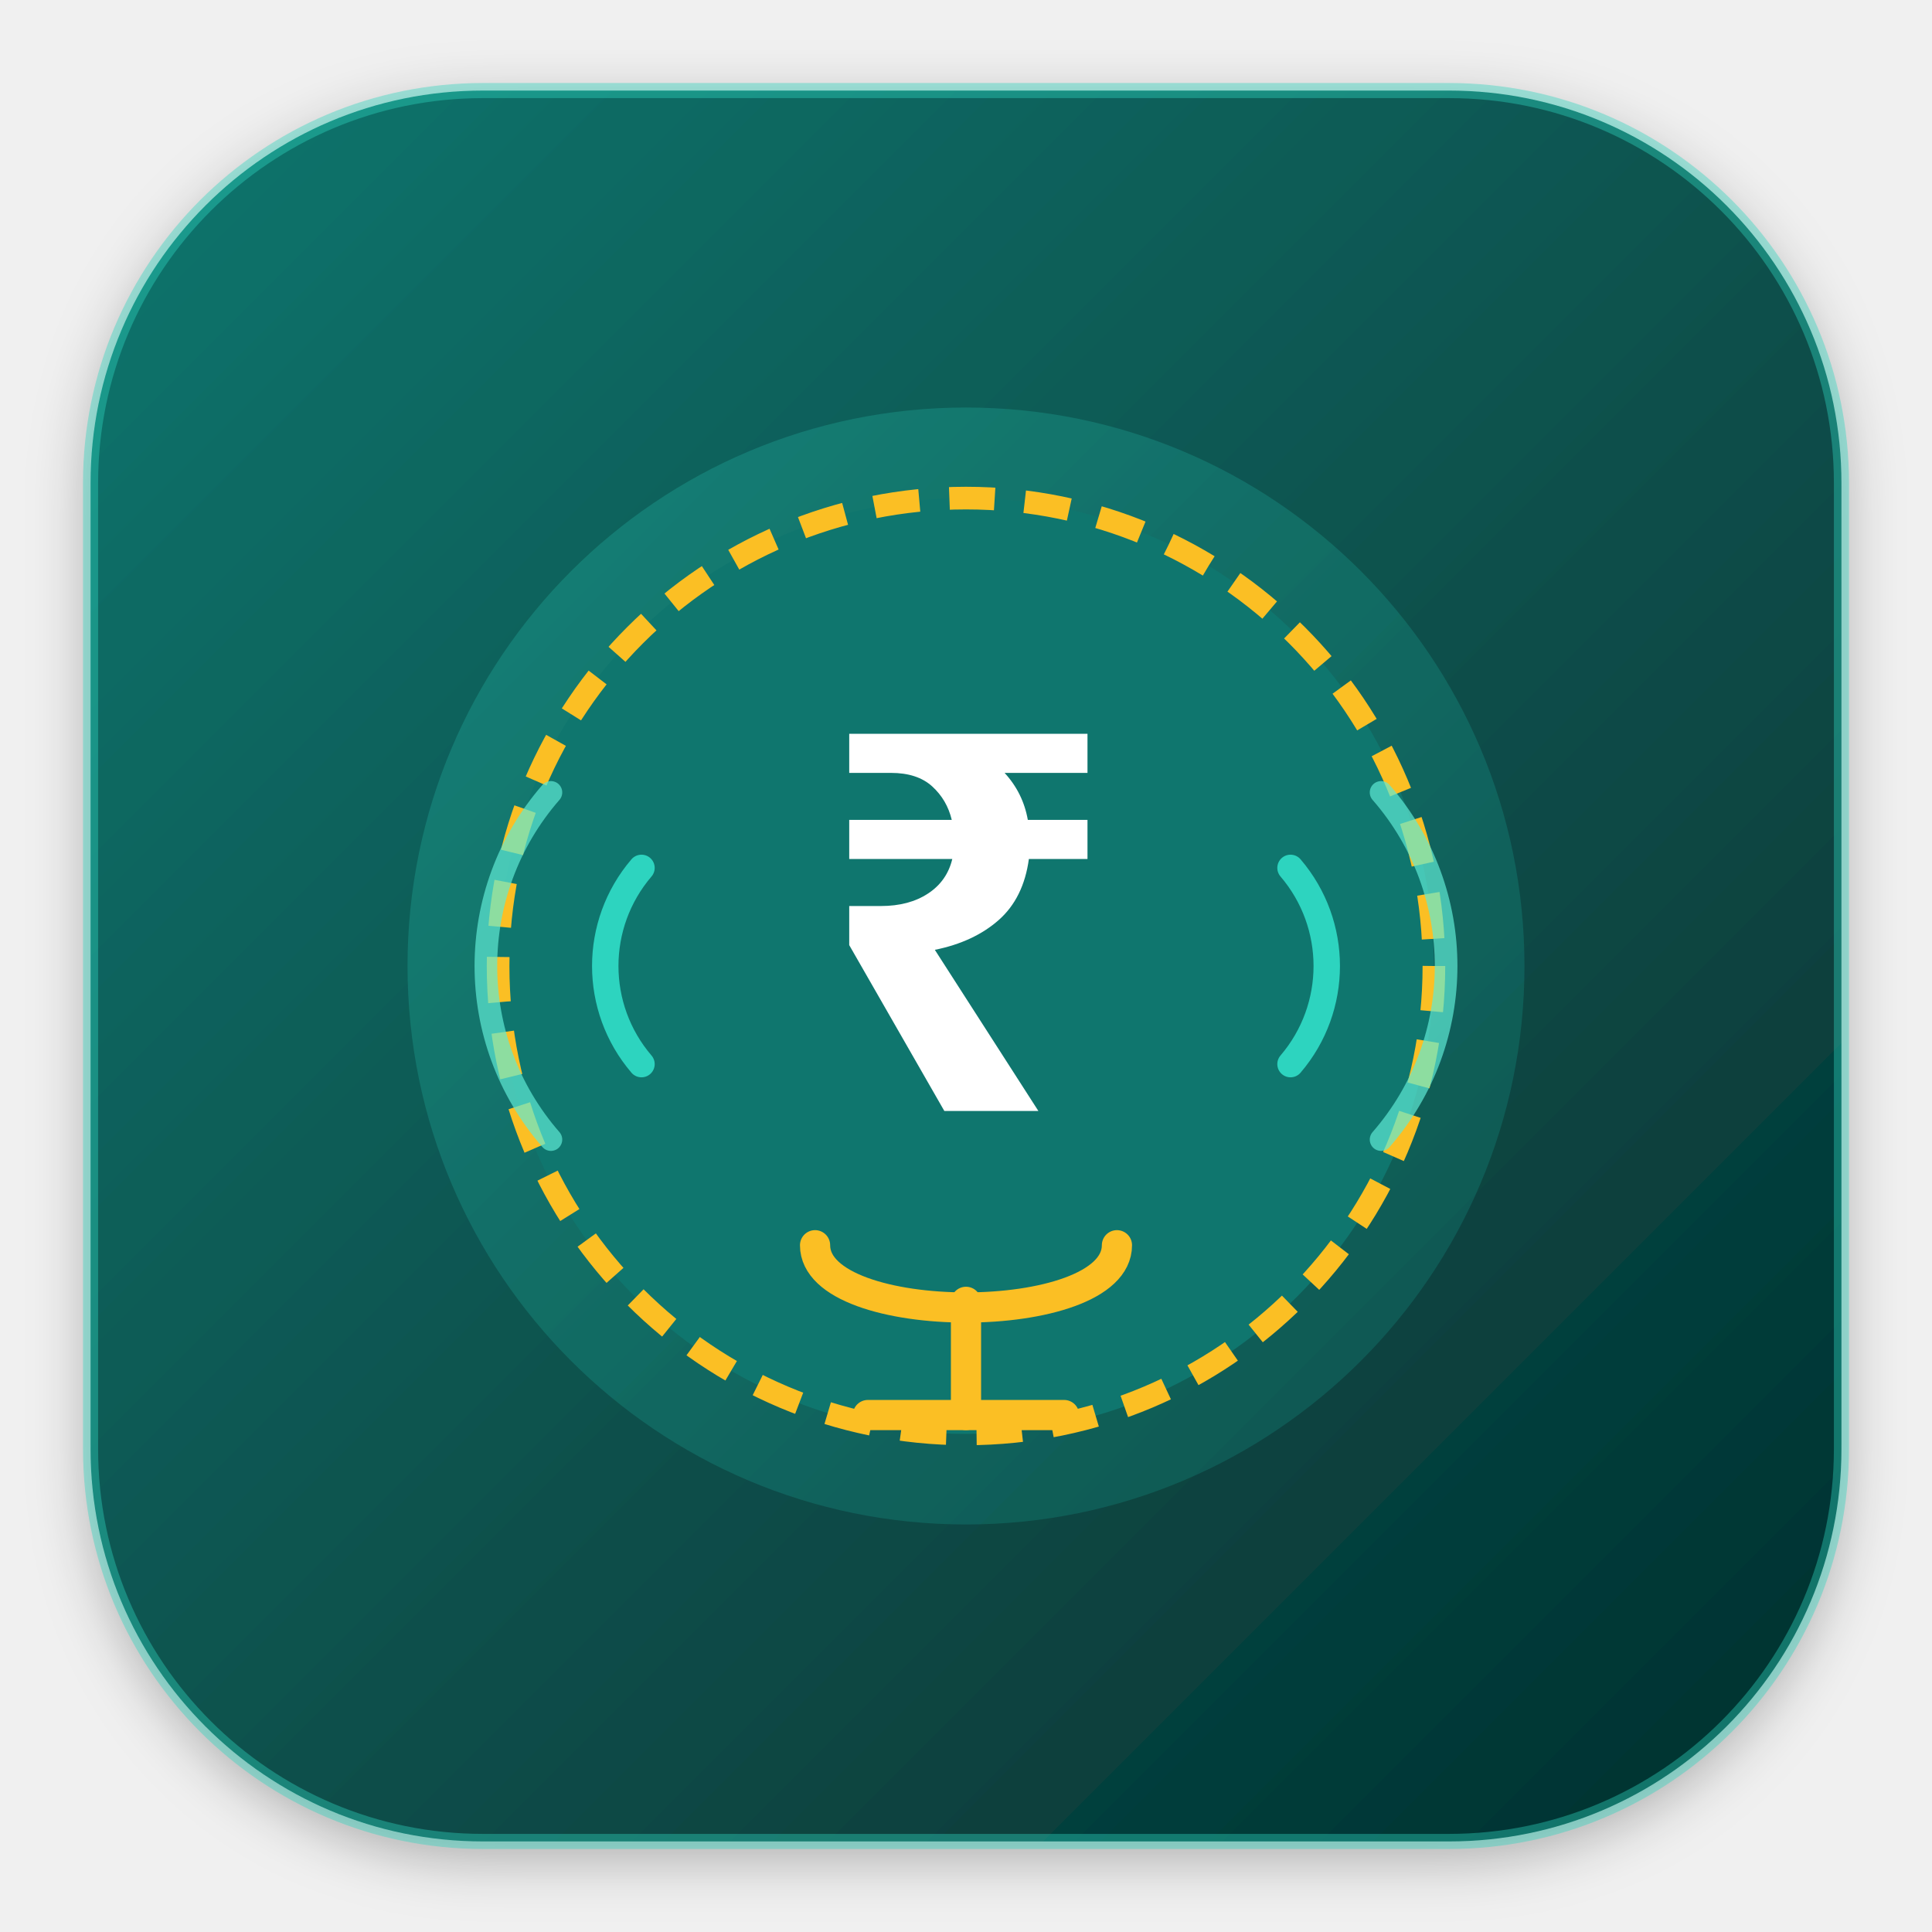
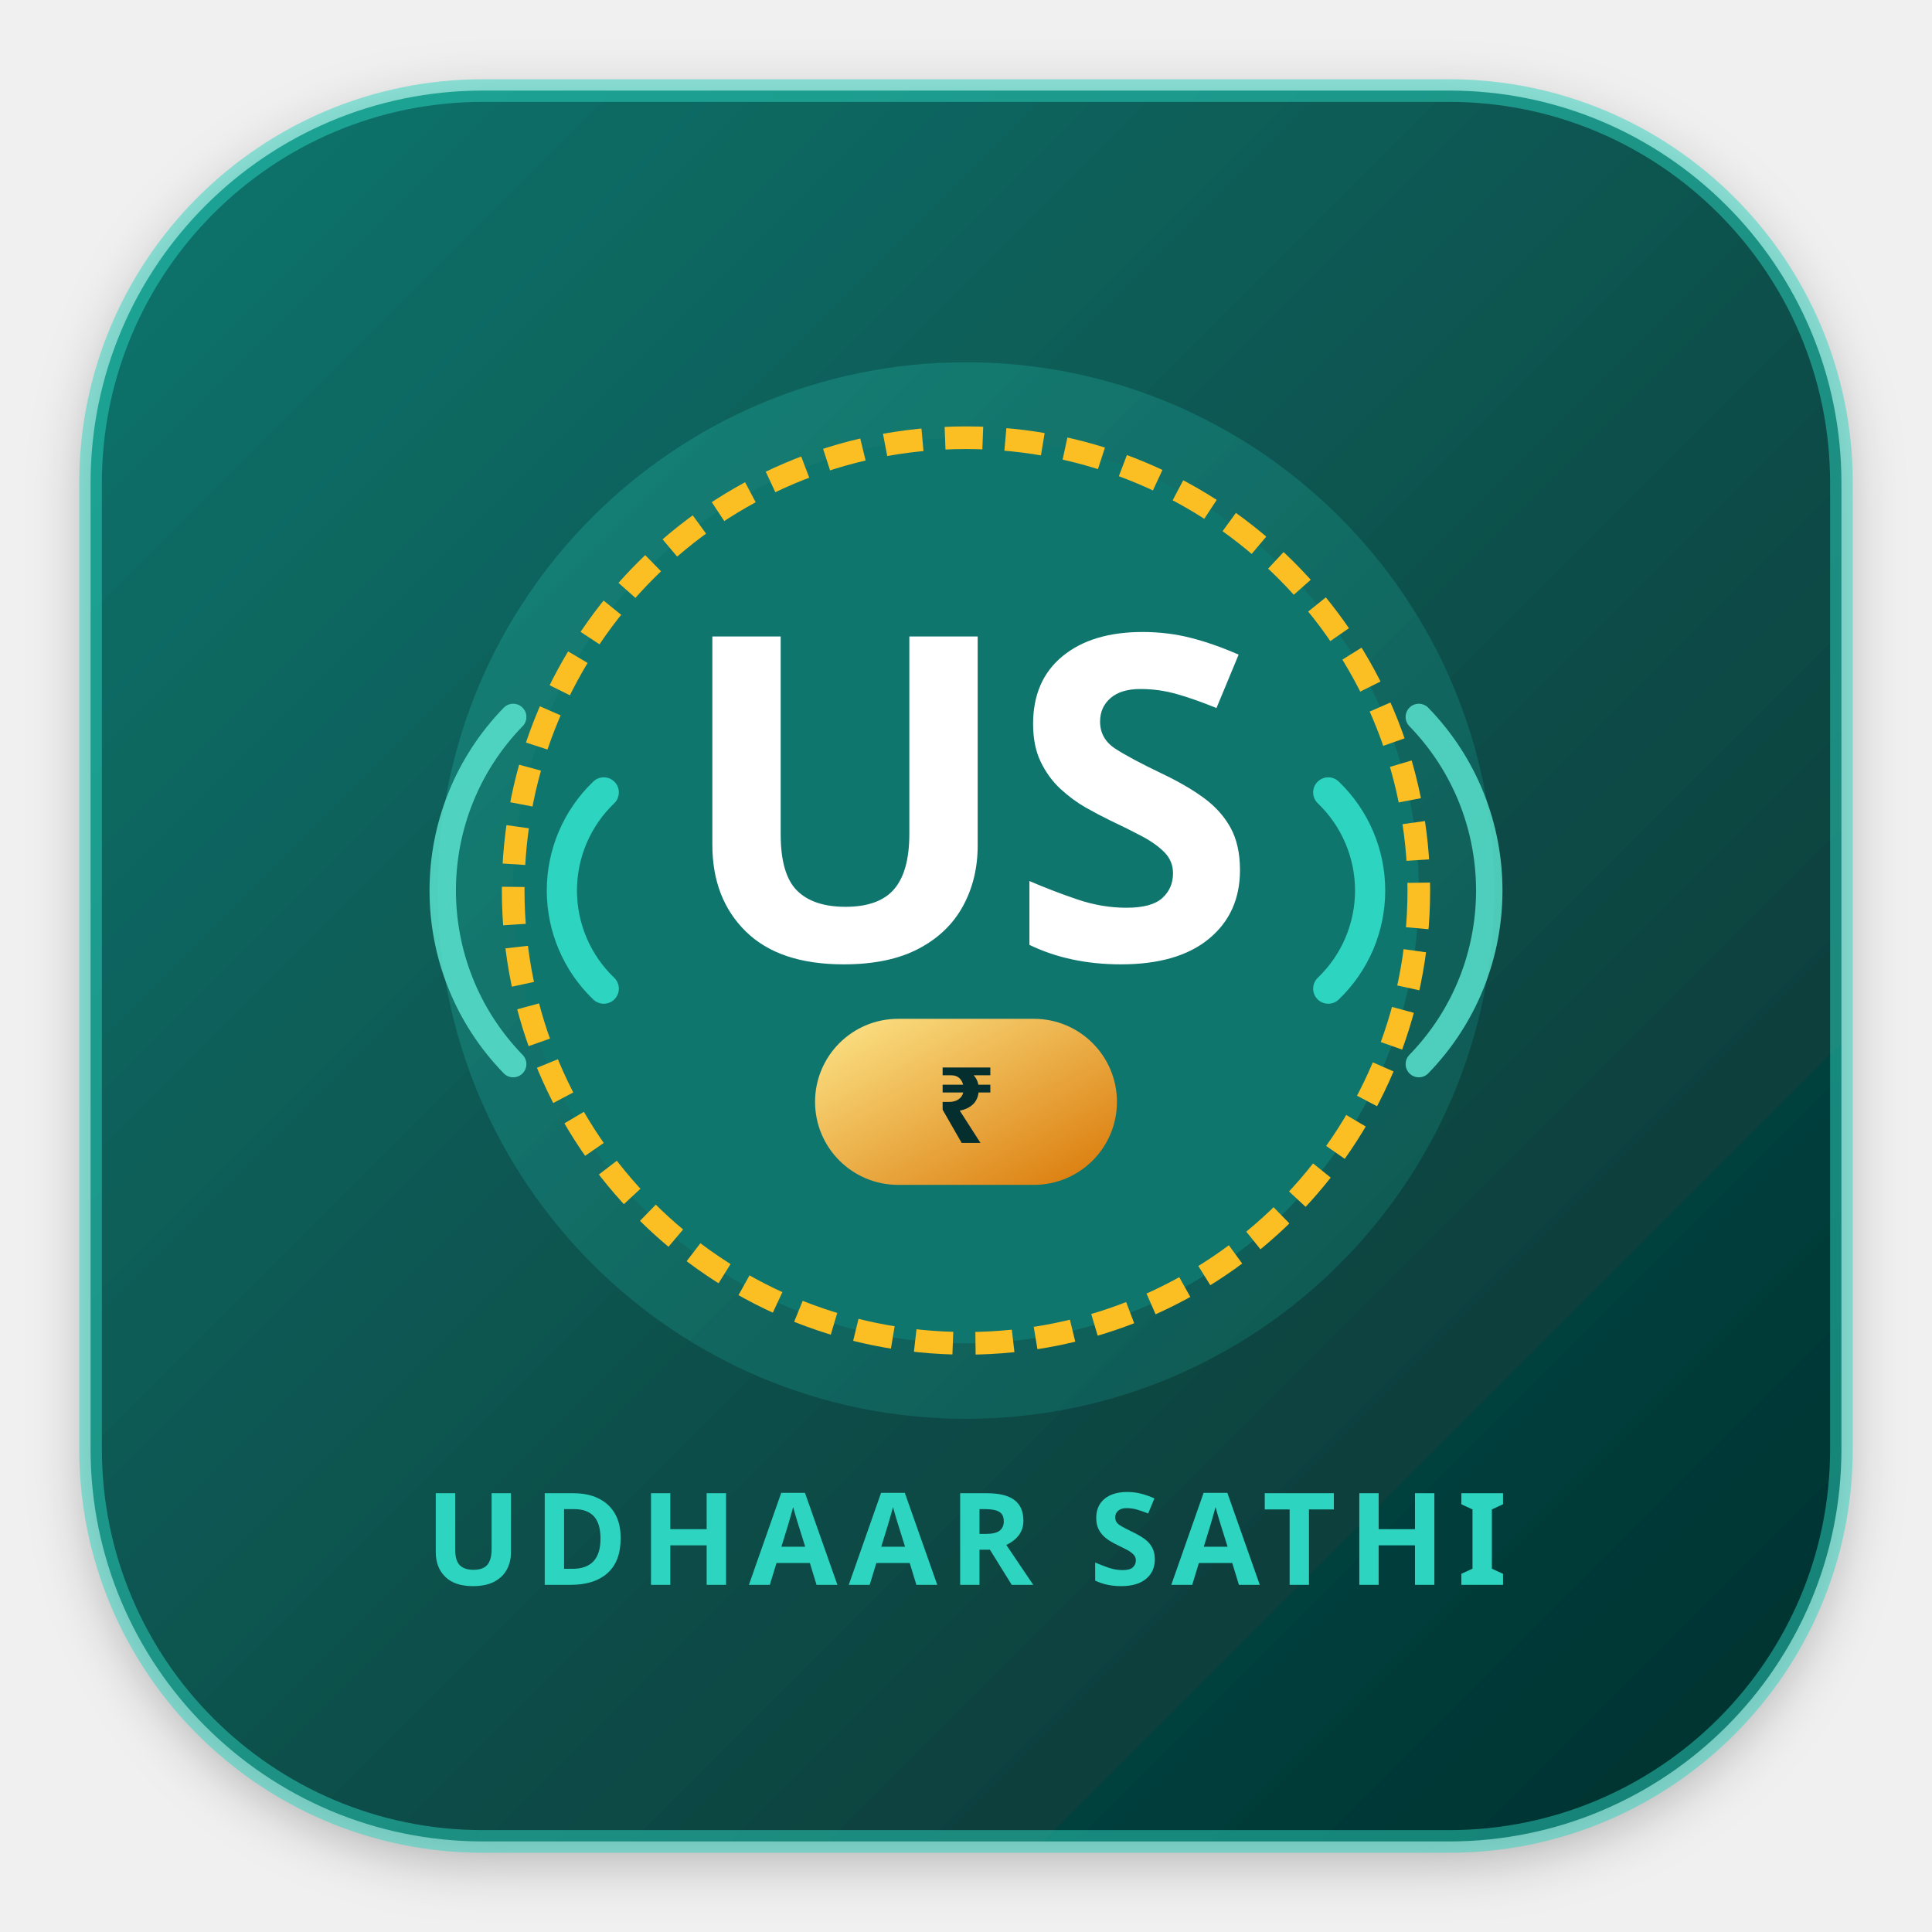
<svg xmlns="http://www.w3.org/2000/svg" viewBox="0 0 512 512" width="512" height="512">
  <defs>
    <linearGradient id="bgGrad" x1="0%" y1="0%" x2="100%" y2="100%">
      <stop offset="0%" stop-color="#0f766e" />
      <stop offset="100%" stop-color="#042f2e" />
    </linearGradient>
    <linearGradient id="accentGrad" x1="0%" y1="0%" x2="100%" y2="100%">
      <stop offset="0%" stop-color="#2dd4bf" />
      <stop offset="100%" stop-color="#0d9488" />
    </linearGradient>
+     <linearGradient id="goldGrad" x1="0%" y1="0%" x2="100%" y2="100%">
+       <stop offset="0%" stop-color="#fde68a" />
+       <stop offset="100%" stop-color="#d97706" />
+     </linearGradient>
    <filter id="glow" x="-20%" y="-20%" width="140%" height="140%">
      <feDropShadow dx="0" dy="4" stdDeviation="8" flood-color="#000" flood-opacity="0.3" />
    </filter>
  </defs>
  <rect x="24" y="24" width="464" height="464" rx="104" fill="url(#bgGrad)" filter="url(#glow)" />
-   <rect x="24" y="24" width="464" height="464" rx="104" fill="none" stroke="#2dd4bf" stroke-width="4" stroke-opacity="0.4" />
-   <circle cx="256" cy="256" r="148" fill="url(#accentGrad)" opacity="0.25" />
-   <circle cx="256" cy="256" r="124" fill="#0f766e" stroke="#fbbf24" stroke-width="6" stroke-dasharray="12 8" />
-   <text x="256" y="245" font-family="'Noto Sans', sans-serif" font-size="140" font-weight="900" fill="#ffffff" text-anchor="middle" dominant-baseline="middle">₹</text>
-   <path d="M 216 330 C 216 352, 296 352, 296 330" fill="none" stroke="#fbbf24" stroke-width="8" stroke-linecap="round" />
-   <line x1="256" y1="345" x2="256" y2="375" stroke="#fbbf24" stroke-width="8" stroke-linecap="round" />
-   <line x1="230" y1="375" x2="282" y2="375" stroke="#fbbf24" stroke-width="8" stroke-linecap="round" />
-   <path d="M 170 230 A 40 40 0 0 0 170 282" fill="none" stroke="#2dd4bf" stroke-width="7" stroke-linecap="round" />
-   <path d="M 146 210 A 70 70 0 0 0 146 302" fill="none" stroke="#5eead4" stroke-width="6" stroke-linecap="round" opacity="0.7" />
-   <path d="M 342 230 A 40 40 0 0 1 342 282" fill="none" stroke="#2dd4bf" stroke-width="7" stroke-linecap="round" />
-   <path d="M 366 210 A 70 70 0 0 1 366 302" fill="none" stroke="#5eead4" stroke-width="6" stroke-linecap="round" opacity="0.7" />
+   <rect x="24" y="24" width="464" height="464" rx="104" fill="none" stroke="#2dd4bf" stroke-width="6" stroke-opacity="0.5" />
+   <circle cx="256" cy="236" r="140" fill="url(#accentGrad)" opacity="0.25" />
+   <circle cx="256" cy="236" r="120" fill="#0f766e" stroke="#fbbf24" stroke-width="6" stroke-dasharray="10 6" />
+   <text x="256" y="212" font-family="'Noto Sans', 'Segoe UI', system-ui, -apple-system, sans-serif" font-size="120" font-weight="900" fill="#ffffff" text-anchor="middle" dominant-baseline="middle" letter-spacing="-2">US</text>
+   <rect x="216" y="270" width="80" height="44" rx="22" fill="url(#goldGrad)" />
+   <text x="256" y="293" font-family="'Noto Sans', sans-serif" font-size="28" font-weight="900" fill="#042f2e" text-anchor="middle" dominant-baseline="middle">₹</text>
+   <path d="M 160 210 A 36 36 0 0 0 160 262" fill="none" stroke="#2dd4bf" stroke-width="8" stroke-linecap="round" />
+   <path d="M 136 190 A 66 66 0 0 0 136 282" fill="none" stroke="#5eead4" stroke-width="7" stroke-linecap="round" opacity="0.8" />
+   <path d="M 352 210 A 36 36 0 0 1 352 262" fill="none" stroke="#2dd4bf" stroke-width="8" stroke-linecap="round" />
+   <path d="M 376 190 A 66 66 0 0 1 376 282" fill="none" stroke="#5eead4" stroke-width="7" stroke-linecap="round" opacity="0.8" />
+   <text x="256" y="420" font-family="'Noto Sans', system-ui, sans-serif" font-size="34" font-weight="900" fill="#2dd4bf" text-anchor="middle" letter-spacing="3">UDHAAR SATHI</text>
</svg>
